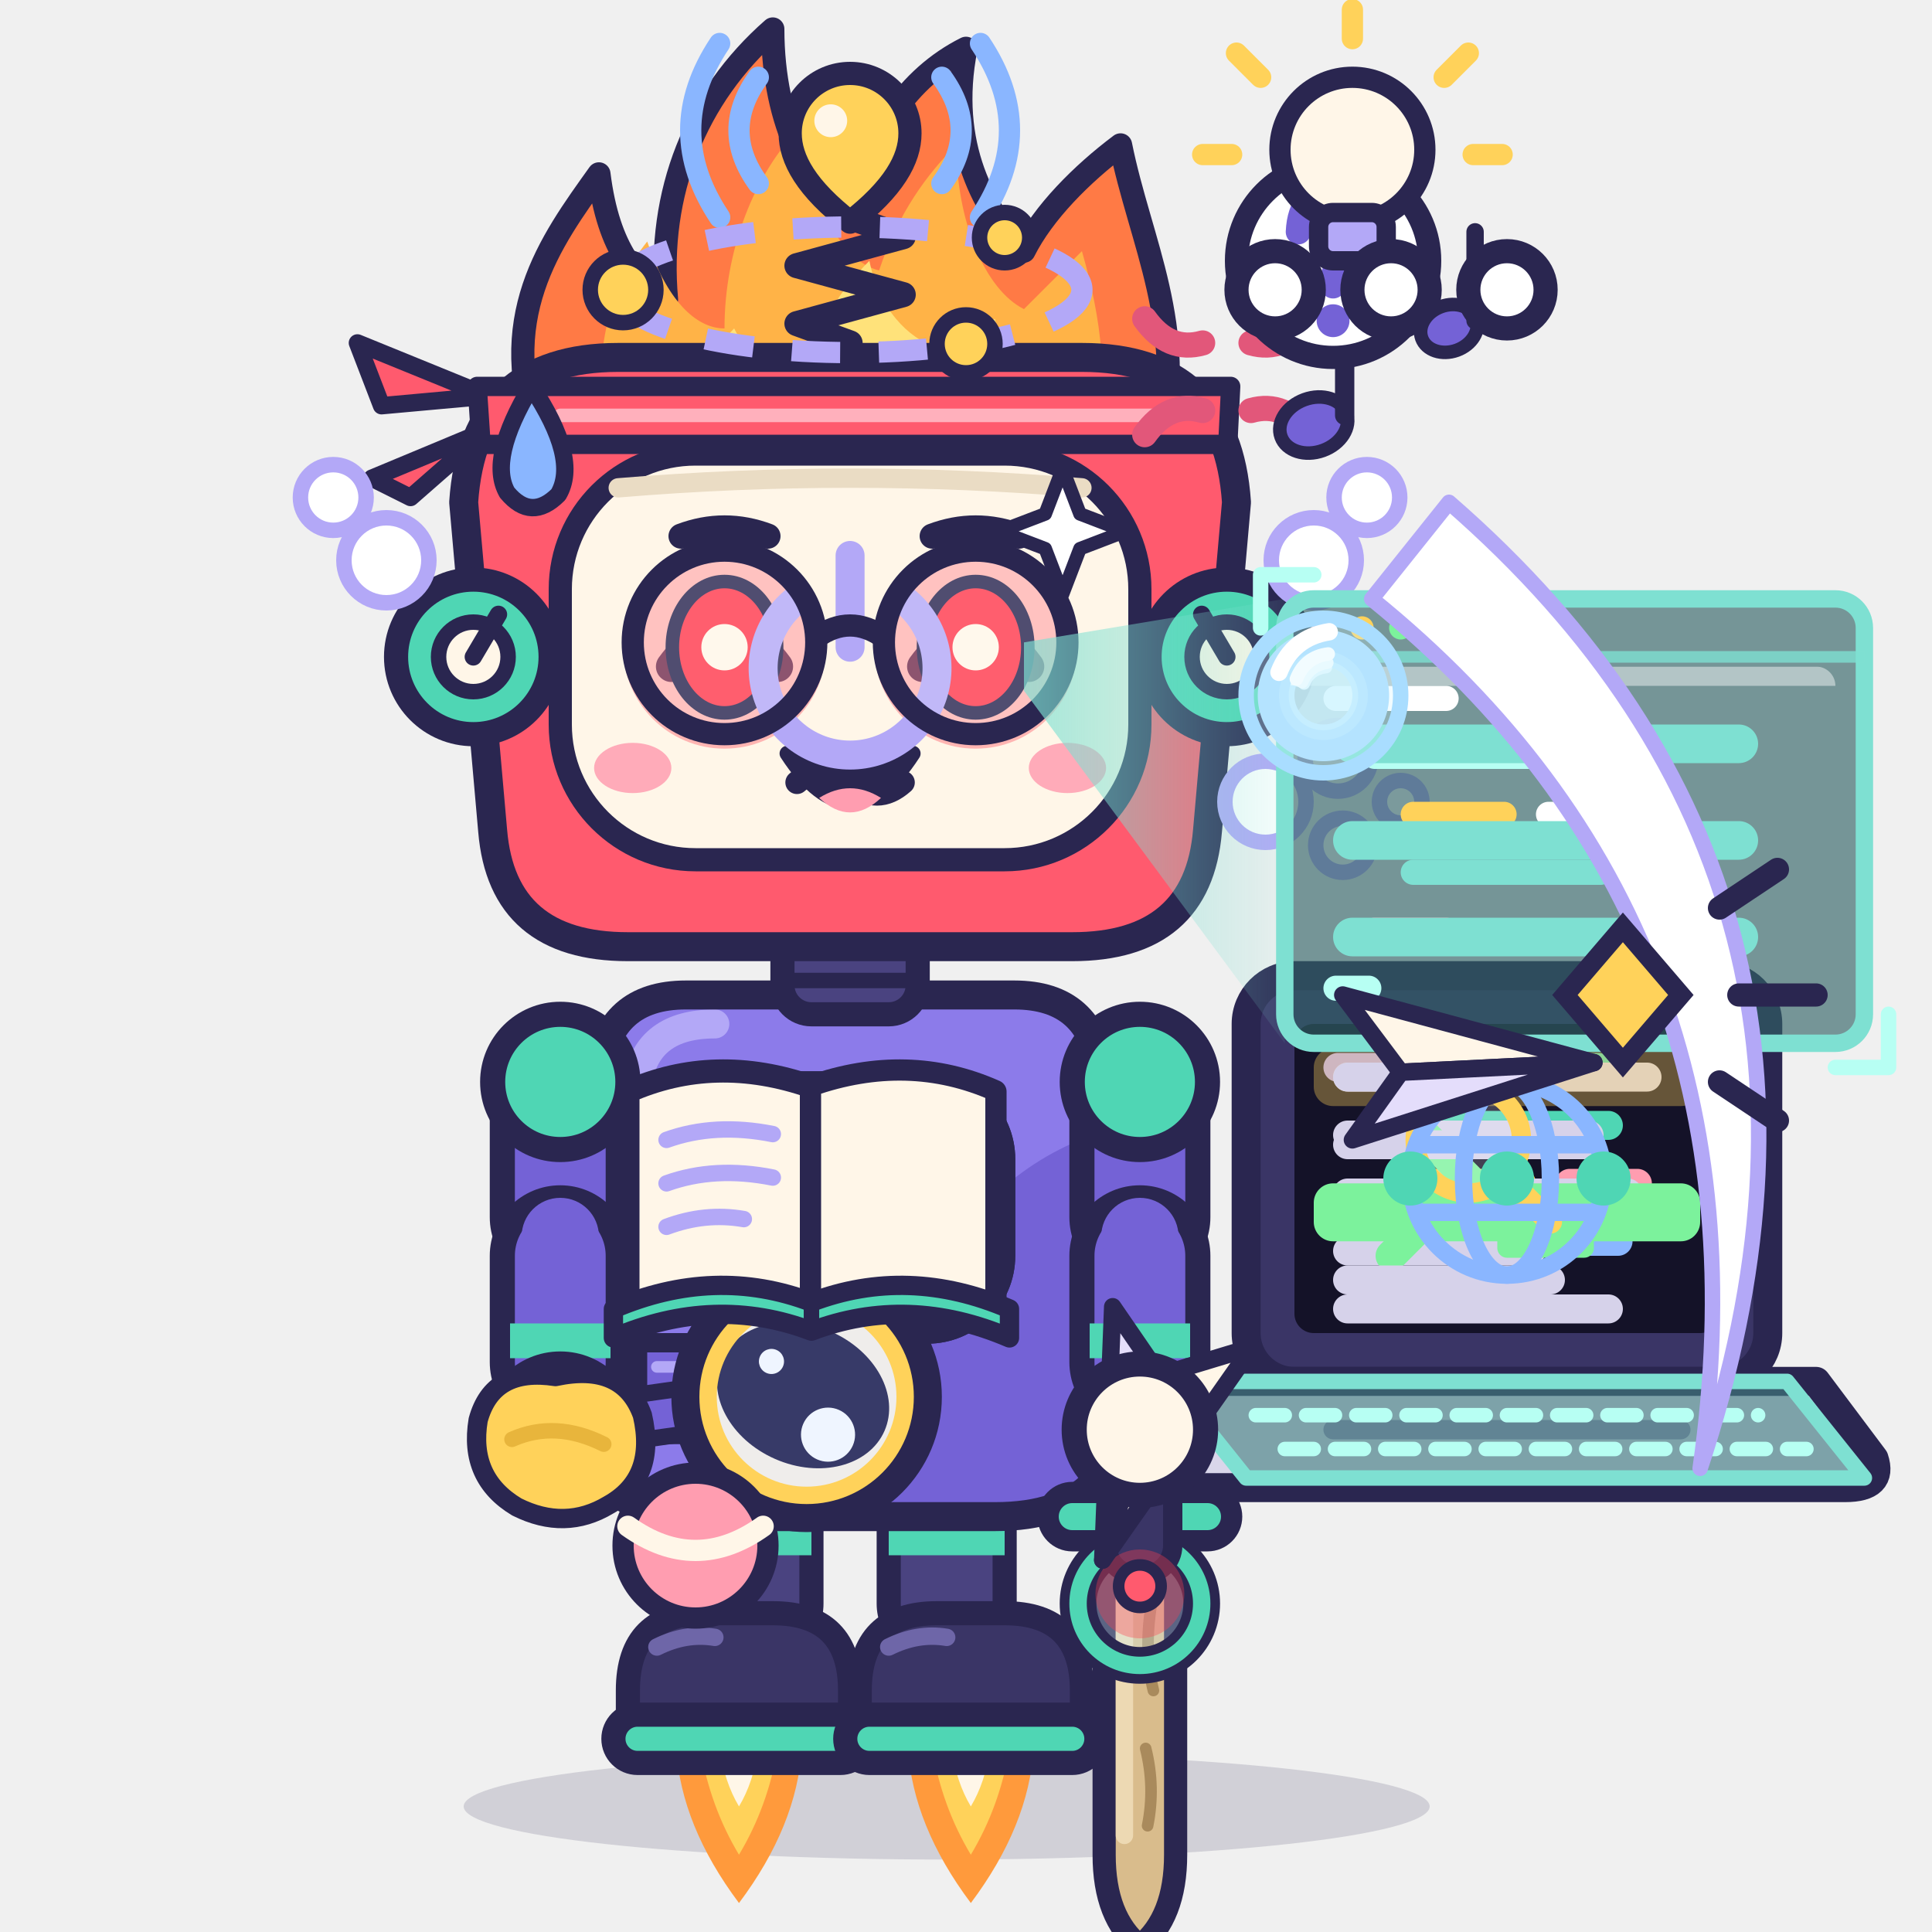
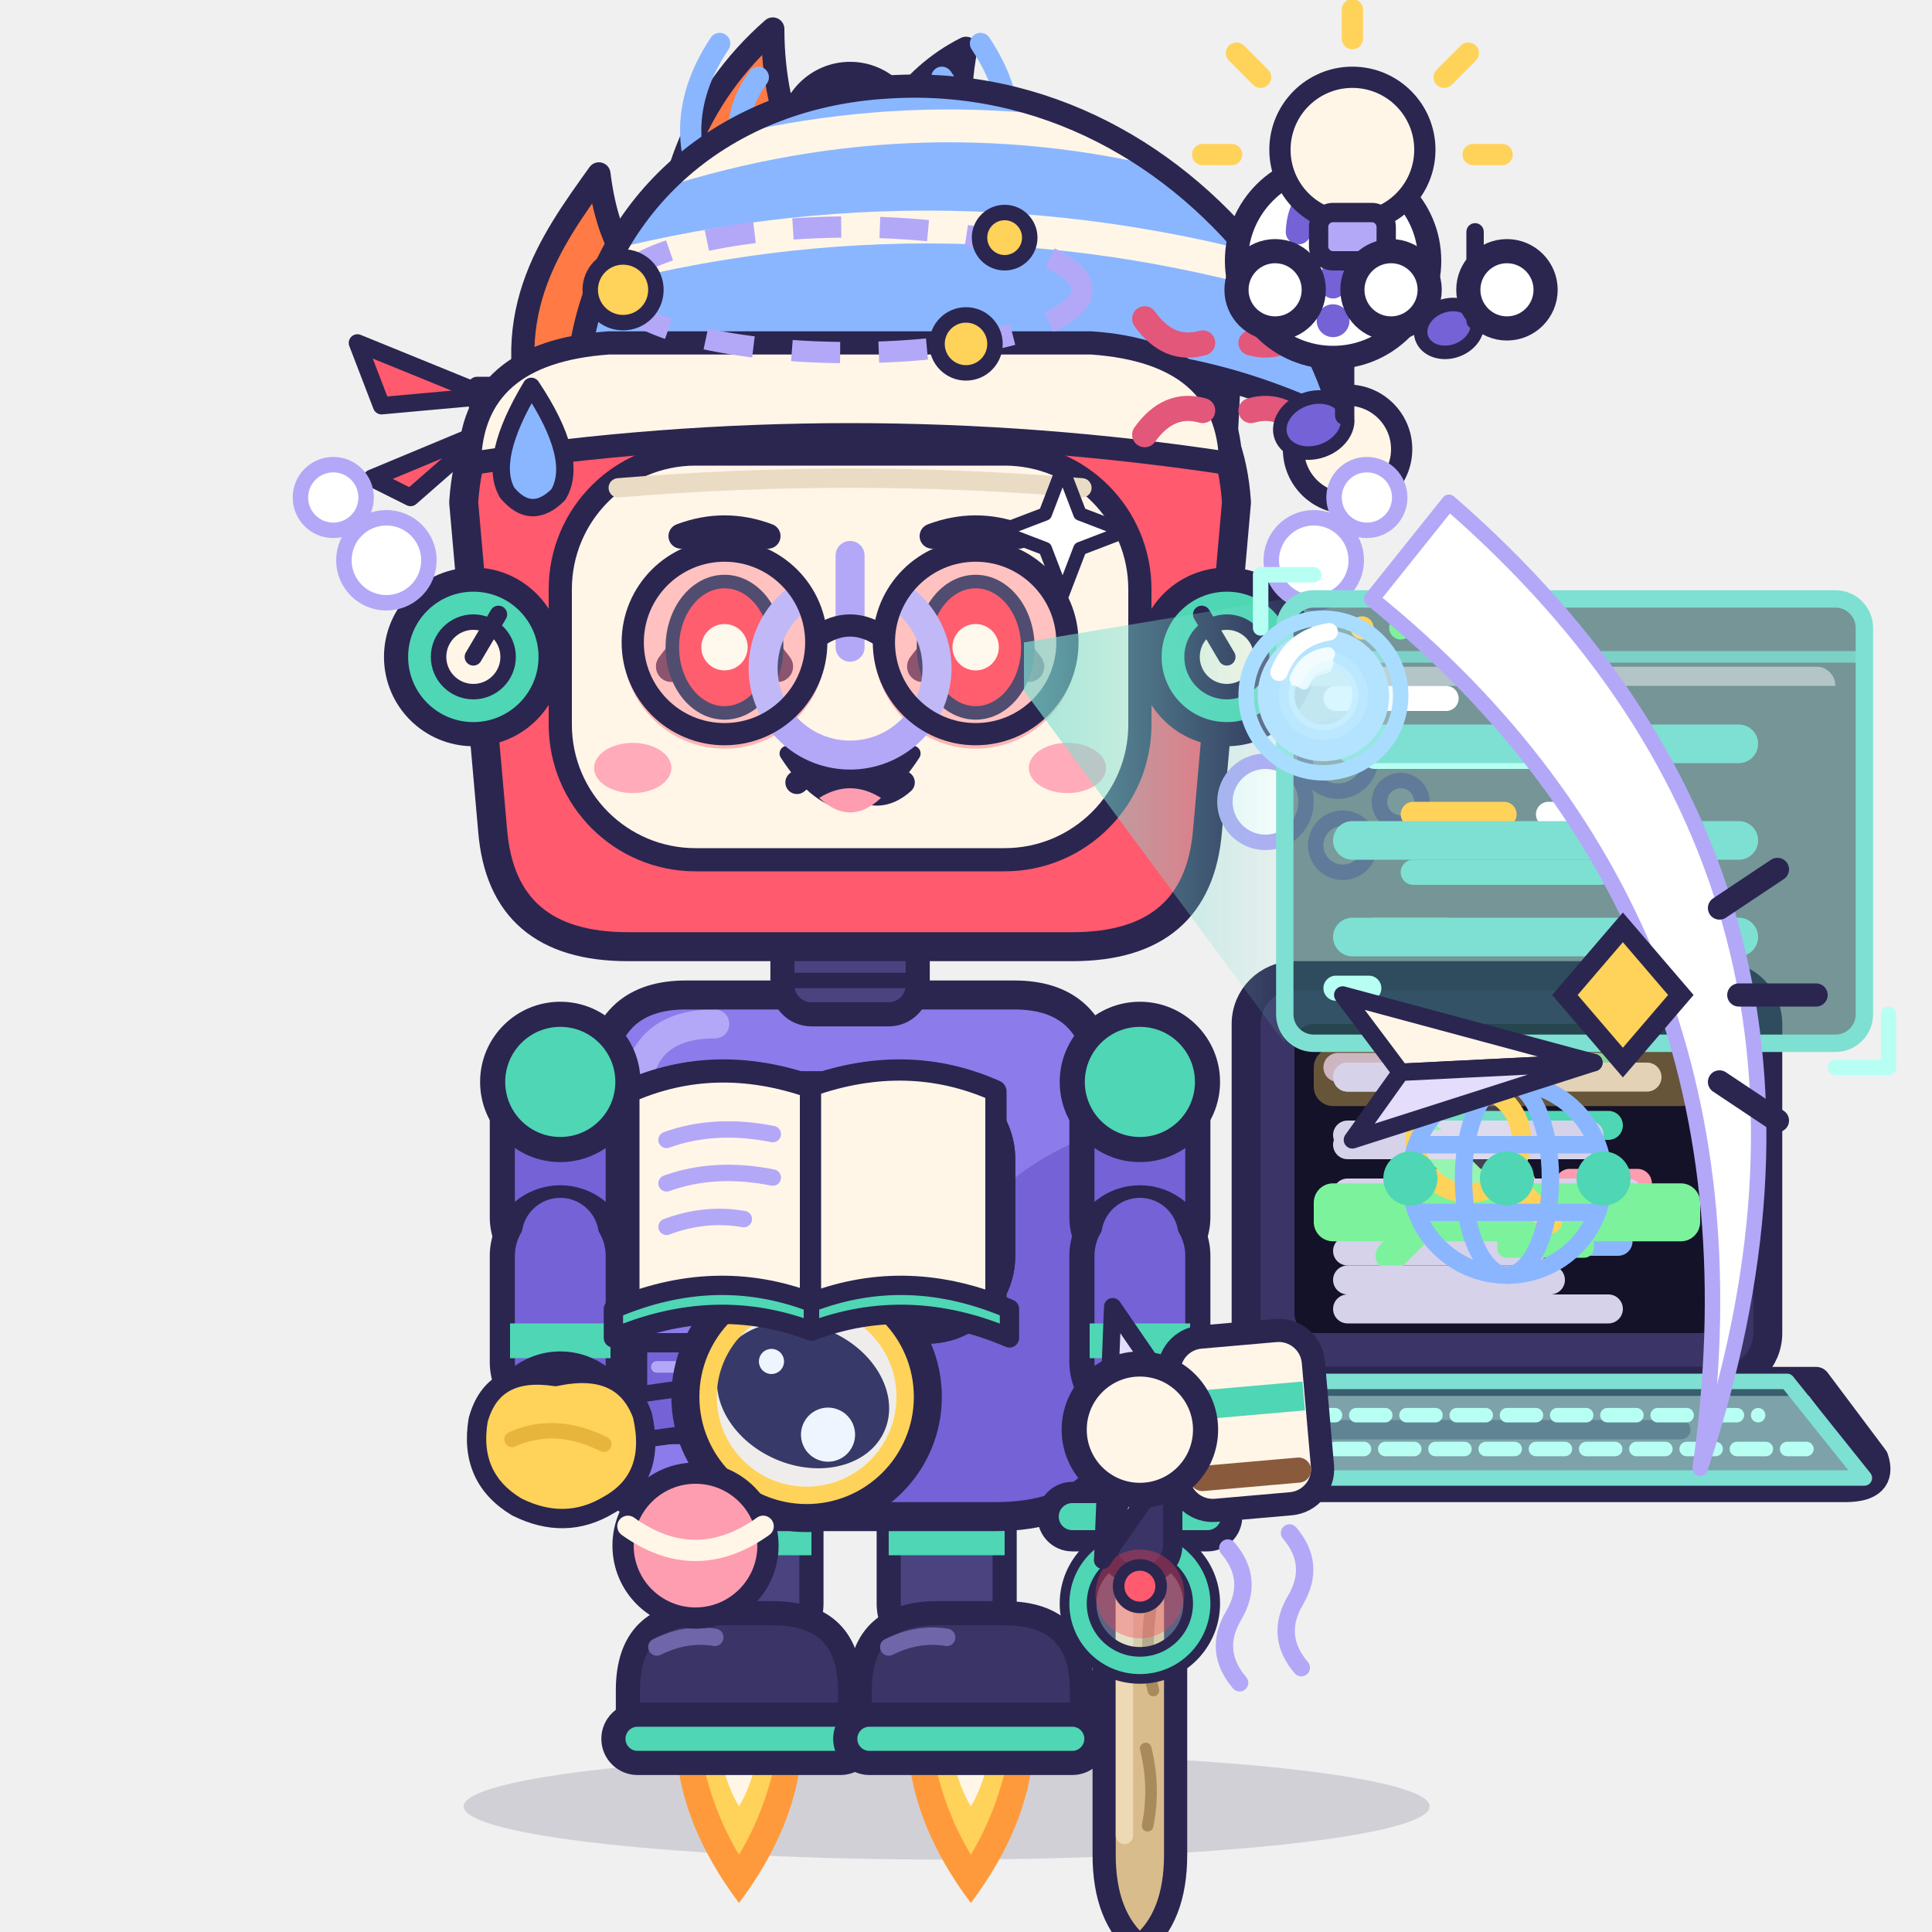
<svg xmlns="http://www.w3.org/2000/svg" viewBox="0 0 200 200" class="rb" role="img" aria-label="A small lilac robot with a laptop">
  <defs>
    <clipPath id="rb-screen-clip">
      <rect x="134" y="106" width="44" height="32" rx="2" />
    </clipPath>
    <clipPath id="rb-head-clip">
      <path d="M64 37 H112 Q127 37 128 52 L125 86 Q124 98 111 98 H65 Q52 98 51 86 L48 52 Q49 37 64 37 Z" />
    </clipPath>
    <clipPath id="rb-holo-clip">
      <rect x="134" y="69" width="56" height="37" rx="2" />
    </clipPath>
    <linearGradient id="rb-holo-beam" x1="0" y1="0" x2="1" y2="0">
      <stop offset="0" stop-color="#7EE0D2" stop-opacity=".7" />
      <stop offset="1" stop-color="#7EE0D2" stop-opacity=".08" />
    </linearGradient>
    <clipPath id="rb-body-clip">
      <path d="M71 103 H105 Q113 103 114 111 L116 143 Q117 157 103 157 H73 Q59 157 60 143 L62 111 Q63 103 71 103 Z" />
    </clipPath>
+     <clipPath id="rb-cap-clip">
+       <path d="M60 37 C62 22 74 10 92 9 C108 8 122 16 131 28 C135 33 138 39 139 44 C133 41 127 39 121 38 L116 37 Z" />
+     </clipPath>
  </defs>
  <ellipse class="rb-shadow" data-nohit="" cx="98" cy="187" rx="50" ry="5.5" fill="#2A2650" opacity=".16" />
  <g class="rb-fly">
    <g class="rb-float">
      <g class="rb-react">
        <g class="rb-figure">
          <g class="rb-legs">
            <g class="rb-leg rb-leg-l">
              <g class="rb-flame rb-flame-l" data-nohit="">
                <g class="rb-flicker">
                  <path d="M70 181 Q70.5 189 76.5 197 Q82.5 189 83 181 Z" fill="#FF9A3C" />
                  <path d="M72.5 181 Q73.5 187 76.5 192 Q79.5 187 80.5 181 Z" fill="#FFD25A" />
                  <path d="M74.5 181 Q75 184.5 76.5 187 Q78 184.5 78.5 181 Z" fill="#FFF6E8" />
                </g>
              </g>
              <rect x="72" y="146" width="12" height="25" rx="5" fill="#4A4380" stroke="#2A2650" stroke-width="2.5" />
              <rect x="72" y="157" width="12" height="4" fill="#4FD6B4" />
              <path d="M65 181 V175 Q65 167 73 167 H80 Q88 167 88 175 V181 Z" fill="#3A3566" stroke="#2A2650" stroke-width="2.5" stroke-linejoin="round" />
              <rect x="63.5" y="177.5" width="26" height="5" rx="2.5" fill="#4FD6B4" stroke="#2A2650" stroke-width="2.5" />
              <path d="M68 170.5 Q71 169 74 169.5" fill="none" stroke="#6E66A8" stroke-width="1.8" stroke-linecap="round" />
            </g>
            <g class="rb-leg rb-leg-r">
              <g class="rb-flame rb-flame-r" data-nohit="">
                <g class="rb-flicker">
                  <path d="M94 181 Q94.5 189 100.5 197 Q106.5 189 107 181 Z" fill="#FF9A3C" />
                  <path d="M96.5 181 Q97.5 187 100.5 192 Q103.5 187 104.5 181 Z" fill="#FFD25A" />
                  <path d="M98.5 181 Q99 184.5 100.5 187 Q102 184.5 102.5 181 Z" fill="#FFF6E8" />
                </g>
              </g>
              <rect x="92" y="146" width="12" height="25" rx="5" fill="#4A4380" stroke="#2A2650" stroke-width="2.5" />
              <rect x="92" y="157" width="12" height="4" fill="#4FD6B4" />
              <path d="M89 181 V175 Q89 167 97 167 H104 Q112 167 112 175 V181 Z" fill="#3A3566" stroke="#2A2650" stroke-width="2.5" stroke-linejoin="round" />
              <rect x="87.5" y="177.5" width="26" height="5" rx="2.5" fill="#4FD6B4" stroke="#2A2650" stroke-width="2.5" />
              <path d="M92 170.5 Q95 169 98 169.5" fill="none" stroke="#6E66A8" stroke-width="1.8" stroke-linecap="round" />
            </g>
          </g>
          <g class="rb-torso">
            <g class="rb-body">
              <path d="M71 103 H105 Q113 103 114 111 L116 143 Q117 157 103 157 H73 Q59 157 60 143 L62 111 Q63 103 71 103 Z" fill="#8C7BEA" />
              <g clip-path="url(#rb-body-clip)">
                <ellipse cx="122" cy="150" rx="30" ry="34" fill="#7462D6" />
                <path d="M66 112 Q67 106 74 106" fill="none" stroke="#B3A8F7" stroke-width="3" stroke-linecap="round" />
              </g>
              <path d="M71 103 H105 Q113 103 114 111 L116 143 Q117 157 103 157 H73 Q59 157 60 143 L62 111 Q63 103 71 103 Z" fill="none" stroke="#2A2650" stroke-width="3" stroke-linejoin="round" />
              <rect x="72" y="112" width="32" height="26" rx="8" fill="#FFF6E8" stroke="#2A2650" stroke-width="2.2" />
              <rect x="76" y="117.5" width="24" height="12" rx="6" fill="#2A2650" />
              <circle class="rb-led" cx="82.2" cy="123.5" r="3.6" fill="#FFD25A" />
              <g class="rb-meter" fill="#4FD6B4">
                <rect x="87.5" y="124.5" width="2.6" height="3" rx="1" />
                <rect x="91.6" y="122.5" width="2.6" height="5" rx="1" />
                <rect x="95.7" y="120.5" width="2.6" height="7" rx="1" />
              </g>
              <path d="M78 133.5 H98" stroke="#E2D5BE" stroke-width="2" stroke-linecap="round" />
              <g class="rb-hatch" data-nohit="">
                <rect x="73.5" y="113.5" width="29" height="23" rx="7" fill="#141228" />
                <g class="rb-hatch-missile">
                  <rect x="83" y="119" width="10" height="17" rx="4" fill="#EDEAF7" stroke="#2A2650" stroke-width="1.6" />
                  <path d="M83 123 Q83 114.5 88 112.5 Q93 114.5 93 123 Z" fill="#FF5A6E" stroke="#2A2650" stroke-width="1.6" stroke-linejoin="round" />
                </g>
                <circle data-launch="" cx="88" cy="116" r="2" fill="#FFD25A" opacity="0" />
                <g class="rb-hatch-door">
                  <rect x="72" y="112" width="32" height="26" rx="8" fill="#FFF6E8" stroke="#2A2650" stroke-width="2.2" />
                  <path d="M80 125 H96" stroke="#E2D5BE" stroke-width="2" stroke-linecap="round" />
                </g>
              </g>
              <path class="rb-pocket" d="M66 139 H80 V145 A3.5 3.5 0 0 1 76.5 148.5 H69.5 A3.5 3.5 0 0 1 66 145 Z" fill="#7462D6" stroke="#2A2650" stroke-width="2" stroke-linejoin="round" />
              <path d="M68 141.5 H78" stroke="#B3A8F7" stroke-width="1.2" stroke-dasharray="2 1.6" stroke-linecap="round" />
            </g>
            <rect class="rb-neck" x="81" y="93" width="14" height="12" rx="3" fill="#4A4380" stroke="#2A2650" stroke-width="2.5" />
            <path d="M82 98 H94 M82 101.5 H94" stroke="#2A2650" stroke-width="1.6" />
            <g class="rb-head">
              <g class="rb-blaze" data-nohit="">
                <path class="rb-blaze-outer" d="M56 46 C51 33 57 25 62 18 C63 26 66 29 69 31 C68 20 72 10 80 3 C80 13 84 20 88 22 C90 14 94 8 100 5 C98 15 102 22 106 26 C108 22 112 18 116 15 C118 25 123 34 120 46 Z" fill="#FF7A45" stroke="#2A2650" stroke-width="2.4" stroke-linejoin="round" />
                <path class="rb-blaze-mid" d="M63 46 C61 37 63 30 67 25 C69 31 72 34 75 34 C75 26 78 18 83 13 C84 21 87 27 91 28 C93 22 96 18 99 15 C99 23 102 30 106 32 C108 30 110 28 112 26 C114 33 115 40 113 46 Z" fill="#FFB347" />
                <path class="rb-blaze-core" d="M72 46 C71 41 73 37 76 34 C78 38 81 39 84 38 C85 33 87 30 90 27 C91 32 94 35 97 36 C99 35 101 34 103 33 C104 38 104 42 103 46 Z" fill="#FFE27A" />
              </g>
              <g class="rb-antenna">
                <path d="M88 39 V35.5 L82.5 33.5 L93.5 30.5 L82.5 27.5 L93.5 24.5 L88 22.5" fill="none" stroke="#2A2650" stroke-width="2.6" stroke-linecap="round" stroke-linejoin="round" />
                <path class="rb-antenna-ball" d="M88 23 C83.5 19.5 81.8 16.5 81.8 13.8 A6.2 6.2 0 1 1 94.2 13.8 C94.2 16.5 92.5 19.5 88 23 Z" fill="#FFD25A" stroke="#2A2650" stroke-width="2.4" stroke-linejoin="round" />
                <circle cx="86" cy="12.5" r="1.7" fill="#FFF6E8" />
                <g class="rb-signal" data-nohit="" fill="none" stroke="#8AB6FF" stroke-width="2.2" stroke-linecap="round">
                  <path class="rb-wave-1" d="M97.5 8 Q101.5 13.5 97.5 19 M78.5 8 Q74.5 13.5 78.5 19" />
                  <path class="rb-wave-2" d="M101.5 4.5 Q107.5 13.5 101.5 22.5 M74.5 4.5 Q68.5 13.5 74.5 22.5" />
                </g>
              </g>
              <path d="M64 37 H112 Q127 37 128 52 L125 86 Q124 98 111 98 H65 Q52 98 51 86 L48 52 Q49 37 64 37 Z" fill="#8C7BEA" />
              <g clip-path="url(#rb-head-clip)">
                <ellipse cx="134" cy="92" rx="34" ry="34" fill="#7462D6" />
                <path d="M56 50 Q57 42 66 41.5 H84" fill="none" stroke="#B3A8F7" stroke-width="3.2" stroke-linecap="round" />
              </g>
              <path class="rb-fume" data-nohit="" d="M64 37 H112 Q127 37 128 52 L125 86 Q124 98 111 98 H65 Q52 98 51 86 L48 52 Q49 37 64 37 Z" fill="#FF5A6E" />
              <path d="M64 37 H112 Q127 37 128 52 L125 86 Q124 98 111 98 H65 Q52 98 51 86 L48 52 Q49 37 64 37 Z" fill="none" stroke="#2A2650" stroke-width="3" stroke-linejoin="round" />
              <g class="rb-band" data-nohit="">
                <path class="rb-band-tail" d="M50.5 41 L37 35.5 L39.5 42 Z M50.5 44.5 L38.5 49.5 L42.5 51.5 Z" fill="#FF5A6E" stroke="#2A2650" stroke-width="1.8" stroke-linejoin="round" />
                <path d="M49.4 40 H127.4 L127.1 46 H49.8 Z" fill="#FF5A6E" stroke="#2A2650" stroke-width="2" stroke-linejoin="round" />
                <path d="M58 43 H120" stroke="#FFB0BC" stroke-width="1.4" stroke-linecap="round" />
+               </g>
+               <g class="rb-nightcap" data-nohit="">
+                 <path d="M60 37 C62 22 74 10 92 9 C108 8 122 16 131 28 C135 33 138 39 139 44 C133 41 127 39 121 38 L116 37 Z" fill="#8AB6FF" />
+                 <g clip-path="url(#rb-cap-clip)" fill="none" stroke="#FFF6E8" stroke-width="3.4" stroke-linecap="round">
+                   <path d="M58 29 Q96 18 134 29" />
+                   <path d="M66 18.5 Q94 9 122 16" />
+                 </g>
+                 <path d="M60 37 C62 22 74 10 92 9 C108 8 122 16 131 28 C135 33 138 39 139 44 C133 41 127 39 121 38 L116 37 Z" fill="none" stroke="#2A2650" stroke-width="2.4" stroke-linejoin="round" />
+                 <path d="M48.6 48 Q48.8 36.5 63 35.5 H113 Q127.2 36.5 127.4 48 Q88 42 48.6 48 Z" fill="#FFF6E8" stroke="#2A2650" stroke-width="2.4" stroke-linejoin="round" />
+                 <circle cx="139.5" cy="46.5" r="5.6" fill="#FFF6E8" stroke="#2A2650" stroke-width="2.2" />
              </g>
              <rect class="rb-visor" x="58" y="47" width="60" height="42" rx="14" fill="#FFF6E8" stroke="#2A2650" stroke-width="2.4" />
              <path d="M64 50.5 Q88 48.5 112 50.5" fill="none" stroke="#EADCC4" stroke-width="2" stroke-linecap="round" />
              <g class="rb-face">
                <g class="rb-brows" fill="none" stroke="#2A2650" stroke-width="2.6" stroke-linecap="round">
                  <path class="rb-brow rb-brow-l" d="M70.5 55.5 Q75 53.8 79.5 55.5" />
                  <path class="rb-brow rb-brow-r" d="M96.5 55.5 Q101 53.8 105.5 55.5" />
                </g>
                <g class="rb-look">
                  <g class="rb-eyes">
                    <ellipse cx="75" cy="67" rx="5.2" ry="6.8" fill="#2A2650" />
                    <ellipse cx="101" cy="67" rx="5.2" ry="6.8" fill="#2A2650" />
                    <circle cx="76.8" cy="64.4" r="1.7" fill="#FFFFFF" />
                    <circle cx="102.8" cy="64.4" r="1.7" fill="#FFFFFF" />
                  </g>
                  <g class="rb-eyes-happy" fill="none" stroke="#2A2650" stroke-width="3.2" stroke-linecap="round">
                    <path d="M69.5 69 Q75 61.5 80.5 69" />
                    <path d="M95.5 69 Q101 61.5 106.5 69" />
                  </g>
                  <g class="rb-holo-eye" data-nohit="" fill="none" stroke="#7EE0D2" stroke-width="1.6">
                    <circle cx="75" cy="67" r="4.4" />
                    <circle cx="101" cy="67" r="4.4" />
                  </g>
                  <g class="rb-laser" data-nohit="">
                    <circle class="rb-laser-halo" cx="75" cy="67" r="10.5" fill="#FF3B4E" opacity=".35" />
                    <circle class="rb-laser-halo" cx="101" cy="67" r="10.5" fill="#FF3B4E" opacity=".35" />
                    <ellipse data-eye="" cx="75" cy="67" rx="5.4" ry="6.8" fill="#FF3B4E" stroke="#2A2650" stroke-width="1.4" />
                    <ellipse data-eye="" cx="101" cy="67" rx="5.4" ry="6.8" fill="#FF3B4E" stroke="#2A2650" stroke-width="1.4" />
                    <circle cx="75" cy="67" r="2.4" fill="#FFF6E8" />
                    <circle cx="101" cy="67" r="2.4" fill="#FFF6E8" />
                  </g>
                </g>
                <path class="rb-mouth" d="M83 79 Q88 83.5 93 79" fill="none" stroke="#2A2650" stroke-width="2.6" stroke-linecap="round" />
                <ellipse class="rb-mouth-o" cx="88" cy="80.5" rx="2.4" ry="2.9" fill="#2A2650" />
                <path class="rb-mouth-worry" d="M82.5 81 Q85.2 78.6 88 81 Q90.8 83.4 93.5 81" fill="none" stroke="#2A2650" stroke-width="2.4" stroke-linecap="round" stroke-linejoin="round" />
                <g class="rb-mouth-grin">
                  <path d="M81.5 78 Q88 88 94.5 78 Z" fill="#2A2650" stroke="#2A2650" stroke-width="1.6" stroke-linejoin="round" />
                  <path d="M84.8 82.6 Q88 80.6 91.2 82.6 Q88 85.6 84.8 82.6 Z" fill="#FF9DB0" />
                </g>
                <ellipse class="rb-cheek" cx="65.5" cy="79.5" rx="4" ry="2.6" fill="#FF9DB0" opacity=".85" />
                <ellipse class="rb-cheek" cx="110.5" cy="79.5" rx="4" ry="2.6" fill="#FF9DB0" opacity=".85" />
              </g>
              <g class="rb-power" data-nohit="" fill="none" stroke="#B3A8F7" stroke-width="3" stroke-linecap="round">
                <path d="M82.3 62.2 A9 9 0 1 0 93.7 62.2" />
                <path d="M88 57.5 V67" />
              </g>
              <path class="rb-shine" data-nohit="" d="M110 48.5 L111.8 53.2 L116.5 55 L111.8 56.8 L110 61.5 L108.2 56.8 L103.5 55 L108.2 53.2 Z" fill="#FFFFFF" stroke="#2A2650" stroke-width="1.4" stroke-linejoin="round" />
              <g class="rb-puff" data-nohit="" fill="#FFFFFF" stroke="#B3A8F7" stroke-width="1.6">
                <circle cx="131" cy="83" r="4.2" />
                <circle cx="138.5" cy="78.5" r="3.4" />
                <circle cx="139" cy="87.5" r="2.8" />
                <circle cx="145" cy="83" r="2.2" />
              </g>
              <g class="rb-ear">
                <circle cx="49" cy="68" r="8" fill="#4FD6B4" stroke="#2A2650" stroke-width="2.5" />
                <circle cx="49" cy="68" r="3.6" fill="#FFF6E8" stroke="#2A2650" stroke-width="1.6" />
                <path class="rb-dial rb-dial-l" d="M49 68 L51.6 63.6" stroke="#2A2650" stroke-width="1.8" stroke-linecap="round" />
              </g>
              <g class="rb-ear">
                <circle cx="127" cy="68" r="8" fill="#4FD6B4" stroke="#2A2650" stroke-width="2.5" />
                <circle cx="127" cy="68" r="3.6" fill="#FFF6E8" stroke="#2A2650" stroke-width="1.6" />
                <path class="rb-dial rb-dial-r" d="M127 68 L124.4 63.6" stroke="#2A2650" stroke-width="1.8" stroke-linecap="round" />
              </g>
              <g class="rb-glasses" data-nohit="" fill="none" stroke="#2A2650" stroke-width="2.3">
                <circle cx="75" cy="66.5" r="9.5" fill="#FFFFFF" fill-opacity=".18" />
                <circle cx="101" cy="66.5" r="9.5" fill="#FFFFFF" fill-opacity=".18" />
                <path d="M84.5 66 Q88 63.5 91.5 66" />
              </g>
              <path class="rb-sweat" data-nohit="" d="M55 40 Q50.5 47.5 52.5 51 Q55 54 57.8 51.2 Q60 47.5 55 40 Z" fill="#8AB6FF" stroke="#2A2650" stroke-width="1.8" stroke-linejoin="round" />
              <g class="rb-anger" data-nohit="" fill="none" stroke="#E2577A" stroke-width="2.6" stroke-linecap="round">
                <path d="M118.5 33 Q121 36.5 124.5 35.5" />
                <path d="M129.5 35.5 Q133 36.5 135.5 33" />
                <path d="M118.5 45 Q121 41.5 124.5 42.5" />
                <path d="M129.5 42.5 Q133 41.5 135.5 45" />
              </g>
              <g class="rb-steam" data-nohit="" fill="#FFFFFF" stroke="#B3A8F7" stroke-width="1.6">
                <g class="rb-steam-l">
                  <circle cx="40" cy="58" r="4.4" />
                  <circle cx="34.5" cy="51.5" r="3.4" />
                </g>
                <g class="rb-steam-r">
                  <circle cx="136" cy="58" r="4.4" />
                  <circle cx="141.5" cy="51.5" r="3.4" />
                </g>
              </g>
              <g class="rb-dizzy" data-nohit="">
                <ellipse cx="88" cy="30" rx="24" ry="6.5" fill="none" stroke="#B3A8F7" stroke-width="2.2" stroke-dasharray="5 4" />
                <g class="rb-dizzy-dots" fill="#FFD25A" stroke="#2A2650" stroke-width="1.6">
                  <circle cx="64.5" cy="30" r="3.4" />
                  <circle cx="100" cy="35.6" r="3" />
                  <circle cx="104" cy="24.6" r="2.6" />
                </g>
              </g>
              <g class="rb-notes" data-nohit="" fill="#7462D6" stroke="#2A2650" stroke-width="1.4">
                <g class="rb-note-1">
                  <ellipse cx="136" cy="44" rx="3.6" ry="2.8" transform="rotate(-20 136 44)" />
                  <path d="M139.2 43 V31.5 L145 33.5" fill="none" stroke="#2A2650" stroke-width="2" stroke-linecap="round" stroke-linejoin="round" />
                </g>
                <g class="rb-note-2">
                  <ellipse cx="150" cy="34" rx="3" ry="2.4" transform="rotate(-20 150 34)" />
                  <path d="M152.7 33.2 V24" fill="none" stroke="#2A2650" stroke-width="1.8" stroke-linecap="round" />
                </g>
              </g>
              <g class="rb-question" data-nohit="">
                <circle cx="138" cy="27" r="10" fill="#FFFFFF" stroke="#2A2650" stroke-width="2.4" />
                <path d="M134.4 24 Q134.6 19.8 138.2 19.8 Q141.8 19.8 141.8 23.4 Q141.8 26 138.6 27.4 Q138 27.8 138 29.6" fill="none" stroke="#7462D6" stroke-width="2.6" stroke-linecap="round" stroke-linejoin="round" />
                <circle cx="138" cy="33.2" r="1.7" fill="#7462D6" />
              </g>
            </g>
            <g class="rb-arm rb-arm-back">
              <rect x="52" y="106" width="12" height="26" rx="6" fill="#7462D6" stroke="#2A2650" stroke-width="2.6" />
              <g class="rb-forearm rb-forearm-back">
                <rect x="52" y="124" width="12" height="23" rx="6" fill="#7462D6" stroke="#2A2650" stroke-width="2.6" />
                <rect x="52.8" y="137" width="10.4" height="3.6" fill="#4FD6B4" />
                <circle cx="58" cy="128" r="4" fill="#7462D6" />
                <g class="rb-magnifier" data-nohit="">
                  <path d="M60 147.6 L72 145.9" stroke="#2A2650" stroke-width="6.4" stroke-linecap="round" />
                  <path d="M60 147.6 L72 145.9" stroke="#7462D6" stroke-width="3" stroke-linecap="round" />
                  <circle cx="83.5" cy="144.6" r="12.5" fill="#FFF6E8" />
                  <g transform="rotate(113.6 83.5 144.6)">
                    <ellipse cx="83.5" cy="145" rx="7.2" ry="9.2" fill="#2A2650" />
                    <circle cx="86.2" cy="141" r="2.8" fill="#FFFFFF" />
                    <circle cx="81.6" cy="149.4" r="1.3" fill="#FFFFFF" />
                    <path d="M75 137.5 Q78.5 133.6 84 133.4" fill="none" stroke="#FFFFFF" stroke-width="2.2" stroke-linecap="round" opacity=".8" />
                  </g>
                  <circle cx="83.5" cy="144.6" r="12.5" fill="#8AB6FF" fill-opacity=".14" stroke="#2A2650" stroke-width="3" />
                  <circle cx="83.5" cy="144.6" r="10.2" fill="none" stroke="#FFD25A" stroke-width="1.8" />
                </g>
                <circle cx="58" cy="148" r="6.8" fill="#FFF6E8" stroke="#2A2650" stroke-width="2.6" />
                <g class="rb-cloth" data-nohit="">
                  <path d="M49.5 147 Q51 141.5 57.5 142.5 Q64.5 141 66.5 146.5 Q68 153 63 155.8 Q58.5 158.5 53.5 156 Q48.5 153 49.5 147 Z" fill="#FFD25A" stroke="#2A2650" stroke-width="2" stroke-linejoin="round" />
                  <path d="M53 149 Q57.5 147 62.5 149.5" fill="none" stroke="#E8B53C" stroke-width="1.6" stroke-linecap="round" />
                </g>
              </g>
              <circle cx="58" cy="112" r="7" fill="#4FD6B4" stroke="#2A2650" stroke-width="2.6" />
            </g>
            <g class="rb-ball" data-nohit="">
              <circle cx="72" cy="160" r="7.5" fill="#FF9DB0" stroke="#2A2650" stroke-width="2.2" />
              <path d="M65 158 Q72 163 79 158" fill="none" stroke="#FFF6E8" stroke-width="2.2" stroke-linecap="round" />
            </g>
            <g class="rb-book" data-nohit="">
              <path d="M65 113 Q74 109 84 112.5 V136 Q74 132.5 65 136.5 Z" fill="#FFF6E8" stroke="#2A2650" stroke-width="2.4" stroke-linejoin="round" />
              <path d="M84 112.5 Q94 109 103 113 V136.5 Q94 132.5 84 136 Z" fill="#FFFFFF" stroke="#2A2650" stroke-width="2.4" stroke-linejoin="round" />
              <path d="M69 118 Q74 116.2 80 117.4 M69 122.5 Q74 120.7 80 121.9 M69 127 Q73 125.5 77 126.2 M88 117.4 Q94 116.2 99 118 M88 121.9 Q94 120.7 99 122.5" fill="none" stroke="#B3A8F7" stroke-width="1.7" stroke-linecap="round" />
              <path class="rb-book-page" d="M84 112.5 Q94 109 103 113 V136.5 Q94 132.5 84 136 Z" fill="#FFF6E8" stroke="#2A2650" stroke-width="2" stroke-linejoin="round" />
              <path d="M63.5 135.5 Q74 131 84 134.8 Q94 131 104.5 135.5 L104.5 138.5 Q94 134 84 137.8 Q74 134 63.5 138.5 Z" fill="#4FD6B4" stroke="#2A2650" stroke-width="2" stroke-linejoin="round" />
              <path d="M84 112.5 V137.6" stroke="#2A2650" stroke-width="1.6" />
            </g>
            <g class="rb-laptop">
              <g class="rb-lid">
                <rect x="129" y="101" width="54" height="42" rx="5" fill="#3A3566" stroke="#2A2650" stroke-width="3" />
                <rect x="134" y="106" width="44" height="32" rx="2" fill="#141228" />
                <g clip-path="url(#rb-screen-clip)" data-nohit="">
                  <g class="rb-code">
                    <rect x="137" y="109" width="16" height="3" rx="1.5" fill="#B3A8F7" />
                    <rect x="155" y="109" width="12" height="3" rx="1.5" fill="#4FD6B4" />
                    <rect x="142" y="115" width="26" height="3" rx="1.5" fill="#4FD6B4" />
                    <rect x="147" y="121" width="12" height="3" rx="1.5" fill="#FFD25A" />
                    <rect x="161" y="121" width="10" height="3" rx="1.5" fill="#FF9DB0" />
                    <rect x="147" y="127" width="22" height="3" rx="1.5" fill="#8AB6FF" />
                    <rect x="142" y="133" width="10" height="3" rx="1.5" fill="#FF9DB0" />
                    <rect x="137" y="139" width="6" height="3" rx="1.5" fill="#B3A8F7" />
                    <rect x="137" y="145" width="24" height="3" rx="1.5" fill="#4FD6B4" />
                    <rect x="142" y="151" width="16" height="3" rx="1.5" fill="#FFD25A" />
                    <rect x="137" y="157" width="16" height="3" rx="1.5" fill="#B3A8F7" />
                    <rect x="155" y="157" width="12" height="3" rx="1.5" fill="#4FD6B4" />
                    <rect x="142" y="163" width="26" height="3" rx="1.5" fill="#4FD6B4" />
                    <rect x="147" y="169" width="12" height="3" rx="1.5" fill="#FFD25A" />
                    <rect x="161" y="169" width="10" height="3" rx="1.5" fill="#FF9DB0" />
                    <rect x="147" y="175" width="22" height="3" rx="1.5" fill="#8AB6FF" />
                    <rect x="142" y="181" width="10" height="3" rx="1.5" fill="#FF9DB0" />
                    <rect x="137" y="187" width="6" height="3" rx="1.5" fill="#B3A8F7" />
                    <rect x="137" y="193" width="24" height="3" rx="1.5" fill="#4FD6B4" />
                    <rect x="142" y="199" width="16" height="3" rx="1.5" fill="#FFD25A" />
                  </g>
                  <g class="rb-page">
                    <rect x="138" y="110" width="34" height="3" rx="1.5" fill="#D6D2EA" />
                    <rect x="138" y="116" width="28" height="3" rx="1.5" fill="#D6D2EA" />
                    <rect x="138" y="122" width="32" height="3" rx="1.5" fill="#D6D2EA" />
                    <rect x="138" y="128" width="22" height="3" rx="1.5" fill="#D6D2EA" />
                    <rect x="138" y="134" width="30" height="3" rx="1.5" fill="#D6D2EA" />
                    <rect class="rb-highlight" x="136" y="108.5" width="40" height="6" rx="2" fill="#FFD25A" opacity=".35" />
                  </g>
                  <g class="rb-prompt">
                    <path d="M144 114 L152 122 L144 130" fill="none" stroke="#7CF29C" stroke-width="3.2" stroke-linecap="round" stroke-linejoin="round" />
                    <rect class="rb-cursor" x="155" y="127" width="10" height="3.2" rx="1" fill="#7CF29C" />
                  </g>
                  <g class="rb-find">
                    <rect x="138" y="110" width="20" height="3" rx="1.5" fill="#D6D2EA" />
                    <rect x="138" y="117" width="28" height="3" rx="1.5" fill="#D6D2EA" />
                    <rect x="138" y="124" width="16" height="3" rx="1.5" fill="#D6D2EA" />
                    <rect x="138" y="131" width="24" height="3" rx="1.5" fill="#D6D2EA" />
                    <rect class="rb-find-hit" x="136" y="122.5" width="40" height="6" rx="2" fill="#7CF29C" />
                    <g class="rb-lens">
                      <circle cx="152" cy="118" r="5.5" fill="#FFFFFF" fill-opacity=".2" stroke="#FFD25A" stroke-width="2" />
                      <path d="M156 122 L160.5 126.5" stroke="#FFD25A" stroke-width="2.4" stroke-linecap="round" />
                    </g>
                  </g>
                  <g class="rb-globe" fill="none" stroke="#8AB6FF" stroke-width="1.8">
                    <circle cx="156" cy="122" r="10" />
                    <ellipse class="rb-meridian" cx="156" cy="122" rx="4.5" ry="10" />
                    <path d="M146.5 118.5 H165.5 M146.5 125.5 H165.5" />
                  </g>
                  <g class="rb-spinner" fill="#4FD6B4">
                    <circle class="rb-dot rb-dot-1" cx="146" cy="122" r="2.8" />
                    <circle class="rb-dot rb-dot-2" cx="156" cy="122" r="2.8" />
                    <circle class="rb-dot rb-dot-3" cx="166" cy="122" r="2.8" />
                  </g>
                </g>
              </g>
              <path class="rb-base" d="M124 143 H188 L194 151 Q195 154 191 154 H121 Q117 154 118 151 Z" fill="#D9D6EA" stroke="#2A2650" stroke-width="3" stroke-linejoin="round" />
              <path d="M138 148 H174" stroke="#8F89B3" stroke-width="2" stroke-linecap="round" />
            </g>
            <g class="rb-holo" data-nohit="">
              <path class="rb-holo-cone" d="M106 66.5 L133 62 V108 L106 71.5 Z" fill="url(#rb-holo-beam)" />
              <g class="rb-holo-screen">
                <rect x="133" y="62" width="60" height="46" rx="3" fill="#0E2A33" fill-opacity=".55" />
                <rect x="133" y="62" width="60" height="46" rx="3" fill="#7EE0D2" fill-opacity=".2" stroke="#7EE0D2" stroke-width="1.8" />
                <path d="M133 68 H193" stroke="#7EE0D2" stroke-width="1.2" stroke-opacity=".8" />
                <circle cx="137" cy="65" r="1.2" fill="#FF9DB0" />
                <circle cx="141" cy="65" r="1.2" fill="#FFD25A" />
                <circle cx="145" cy="65" r="1.2" fill="#7CF29C" />
                <path d="M130.5 59.5 H136 M130.5 59.5 V65 M195.5 110.5 H190 M195.5 110.5 V105" fill="none" stroke="#B7FFF3" stroke-width="1.6" stroke-linecap="round" />
                <g clip-path="url(#rb-holo-clip)">
                  <g class="rb-holo-code">
                    <rect x="137" y="71" width="14" height="2.6" rx="1.3" fill="#FFFFFF" />
                    <rect x="153" y="71" width="12" height="2.6" rx="1.3" fill="#7EE0D2" />
                    <rect x="141" y="77" width="26" height="2.6" rx="1.3" fill="#B7FFF3" />
                    <rect x="145" y="83" width="12" height="2.6" rx="1.3" fill="#FFD25A" />
                    <rect x="159" y="83" width="16" height="2.6" rx="1.3" fill="#FFFFFF" />
                    <rect x="145" y="89" width="22" height="2.6" rx="1.3" fill="#7EE0D2" />
                    <rect x="141" y="95" width="10" height="2.6" rx="1.3" fill="#FF9DB0" />
                    <rect x="137" y="101" width="6" height="2.6" rx="1.3" fill="#B7FFF3" />
                    <rect x="137" y="107" width="14" height="2.6" rx="1.3" fill="#FFFFFF" />
                    <rect x="153" y="107" width="12" height="2.6" rx="1.3" fill="#7EE0D2" />
                    <rect x="141" y="113" width="26" height="2.6" rx="1.3" fill="#B7FFF3" />
                    <rect x="145" y="119" width="12" height="2.6" rx="1.3" fill="#FFD25A" />
                    <rect x="159" y="119" width="16" height="2.6" rx="1.3" fill="#FFFFFF" />
                    <rect x="145" y="125" width="22" height="2.6" rx="1.3" fill="#7EE0D2" />
                    <rect x="141" y="131" width="10" height="2.6" rx="1.3" fill="#FF9DB0" />
                    <rect x="137" y="137" width="6" height="2.6" rx="1.3" fill="#B7FFF3" />
                  </g>
                  <g class="rb-holo-bars" fill="#7EE0D2">
                    <rect class="rb-holo-bar" x="138" y="75" width="44" height="4" rx="2" />
                    <rect class="rb-holo-bar" x="138" y="85" width="44" height="4" rx="2" />
                    <rect class="rb-holo-bar" x="138" y="95" width="44" height="4" rx="2" />
                  </g>
                  <rect class="rb-holo-scan" x="133" y="69" width="60" height="2" fill="#FFFFFF" opacity=".45" />
                </g>
              </g>
              <g class="rb-holo-keys">
                <path d="M121 143 H185 L193 153 H129 Z" fill="#0E2A33" fill-opacity=".45" />
                <path d="M121 143 H185 L193 153 H129 Z" fill="#7EE0D2" fill-opacity=".3" stroke="#7EE0D2" stroke-width="1.6" stroke-linejoin="round" />
                <path d="M130 146.5 H182 M133 150 H187" stroke="#B7FFF3" stroke-width="1.5" stroke-dasharray="3 2.2" stroke-linecap="round" />
              </g>
            </g>
            <g class="rb-arm rb-arm-front">
              <rect x="112" y="106" width="12" height="26" rx="6" fill="#7462D6" stroke="#2A2650" stroke-width="2.6" />
              <g class="rb-forearm rb-forearm-front">
                <rect x="112" y="124" width="12" height="23" rx="6" fill="#7462D6" stroke="#2A2650" stroke-width="2.6" />
                <rect x="112.8" y="137" width="10.4" height="3.6" fill="#4FD6B4" />
                <circle cx="118" cy="128" r="4" fill="#7462D6" />
                <g class="rb-sword" data-nohit="">
                  <rect x="115" y="141" width="6" height="14" rx="2" fill="#2A2650" />
                  <rect x="108.5" y="154.5" width="19" height="5" rx="2.5" fill="#4FD6B4" stroke="#2A2650" stroke-width="2.2" />
                  <path d="M114.3 159.5 H121.7 V192 Q121.7 198.5 118 201.5 Q114.3 198.5 114.3 192 Z" fill="#D9BC8C" stroke="#2A2650" stroke-width="2.4" stroke-linejoin="round" />
                  <path d="M116.4 163 V190" stroke="#EDD9B3" stroke-width="1.8" stroke-linecap="round" />
                  <path d="M119.2 166 Q118.4 171 119.4 175 M118.6 181 Q119.6 185 118.8 189" fill="none" stroke="#A98A5C" stroke-width="1.2" stroke-linecap="round" />
                </g>
                <g class="rb-wand" data-nohit="">
                  <path d="M118 151 V160" stroke="#2A2650" stroke-width="3.6" stroke-linecap="round" />
                  <path d="M118 151 V160" stroke="#4FD6B4" stroke-width="1.6" stroke-linecap="round" />
                  <circle cx="118" cy="166" r="6.4" fill="#CFF4FF" fill-opacity=".3" stroke="#2A2650" stroke-width="3.8" />
                  <circle cx="118" cy="166" r="6.4" fill="none" stroke="#4FD6B4" stroke-width="1.8" />
                </g>
                <g class="rb-pointer" data-nohit="">
                  <rect x="114.6" y="146" width="6.8" height="17" rx="3" fill="#3A3566" stroke="#2A2650" stroke-width="2" />
                  <rect x="115.6" y="150" width="4.8" height="2.6" rx="1" fill="#4FD6B4" />
                  <circle cx="118" cy="165" r="4.6" fill="#FF3B4E" opacity=".35" />
                  <circle cx="118" cy="164.2" r="2.2" fill="#FF5A6E" stroke="#2A2650" stroke-width="1.2" />
                </g>
                <g class="rb-plane-held" data-nohit="">
                  <g transform="rotate(110 118 148)">
                    <path d="M132 147 L106 140 L112 148 Z" fill="#FFF6E8" stroke="#2A2650" stroke-width="1.8" stroke-linejoin="round" />
                    <path d="M132 147 L112 148 L107 155 Z" fill="#E4DDFB" stroke="#2A2650" stroke-width="1.8" stroke-linejoin="round" />
                  </g>
                </g>
+                 <g class="rb-mug" data-nohit="">
+                   <g transform="rotate(175 118 148)">
+                     <g class="rb-coffee-steam" fill="none" stroke="#B3A8F7" stroke-width="1.8" stroke-linecap="round">
+                       <path d="M103.5 136 Q101 132.5 103.5 129 Q106 125.5 103.5 122" />
+                       <path d="M110 135 Q107.5 131.5 110 128 Q112.5 124.5 110 121" />
+                     </g>
+                     <path d="M114 142.5 H117 Q122 142.5 122 148 Q122 153.5 117 153.5 H114" fill="none" stroke="#2A2650" stroke-width="2.6" />
+                     <rect x="99.5" y="139" width="15" height="18" rx="3.6" fill="#FFF6E8" stroke="#2A2650" stroke-width="2.4" />
+                     <path d="M102 142.4 H112" stroke="#8A5A3C" stroke-width="2.6" stroke-linecap="round" />
+                     <path d="M100.8 150 H113.2" stroke="#4FD6B4" stroke-width="3" />
+                   </g>
+                 </g>
                <circle cx="118" cy="148" r="6.8" fill="#FFF6E8" stroke="#2A2650" stroke-width="2.6" />
              </g>
              <circle cx="118" cy="112" r="7" fill="#4FD6B4" stroke="#2A2650" stroke-width="2.6" />
            </g>
          </g>
          <g class="rb-bubbles" data-nohit="" fill="#CFF4FF" fill-opacity=".28" stroke="#A9DDFF" stroke-width="1.6">
            <g class="rb-bubble rb-bubble-1">
              <circle cx="137" cy="72" r="5" />
              <path d="M134.4 70.4 Q135.2 68.4 137.4 68.1" fill="none" stroke="#FFFFFF" stroke-width="1.4" stroke-linecap="round" />
            </g>
            <g class="rb-bubble rb-bubble-2">
              <circle cx="137" cy="72" r="3.8" />
              <path d="M135 70.8 Q135.6 69.3 137.3 69.1" fill="none" stroke="#FFFFFF" stroke-width="1.2" stroke-linecap="round" />
            </g>
            <g class="rb-bubble rb-bubble-3">
              <circle cx="137" cy="72" r="6" />
              <path d="M133.8 70.2 Q134.8 67.6 137.5 67.2" fill="none" stroke="#FFFFFF" stroke-width="1.5" stroke-linecap="round" />
            </g>
            <g class="rb-bubble rb-bubble-4">
              <circle cx="137" cy="72" r="4.4" />
              <path d="M134.8 70.6 Q135.5 68.9 137.4 68.6" fill="none" stroke="#FFFFFF" stroke-width="1.3" stroke-linecap="round" />
            </g>
            <g class="rb-bubble rb-bubble-5">
              <circle cx="137" cy="72" r="5.4" />
              <path d="M134.2 70.3 Q135.1 68 137.5 67.7" fill="none" stroke="#FFFFFF" stroke-width="1.4" stroke-linecap="round" />
            </g>
            <g class="rb-bubble rb-bubble-6">
              <circle cx="137" cy="72" r="8" />
              <path d="M132.4 69.6 Q133.8 66 137.6 65.4" fill="none" stroke="#FFFFFF" stroke-width="1.8" stroke-linecap="round" />
            </g>
          </g>
          <g class="rb-plane-fly" data-nohit="">
            <path d="M165 110 L139 103 L145 111 Z" fill="#FFF6E8" stroke="#2A2650" stroke-width="1.8" stroke-linejoin="round" />
            <path d="M165 110 L145 111 L140 118 Z" fill="#E4DDFB" stroke="#2A2650" stroke-width="1.8" stroke-linejoin="round" />
          </g>
          <path class="rb-swoosh" data-nohit="" d="M150 52 Q196 92 176 152 Q184 96 142 62 Z" fill="#FFFFFF" stroke="#B3A8F7" stroke-width="1.6" stroke-linejoin="round" />
          <g class="rb-clang" data-nohit="">
            <path d="M168 96 L174 103 L168 110 L162 103 Z" fill="#FFD25A" stroke="#2A2650" stroke-width="2" />
            <path d="M178 94 L184 90 M180 103 H188 M178 112 L184 116" stroke="#2A2650" stroke-width="2.4" stroke-linecap="round" />
          </g>
          <g class="rb-bulb" data-nohit="">
            <g class="rb-bulb-rays" fill="none" stroke="#FFD25A" stroke-width="2.2" stroke-linecap="round">
              <path d="M140 4 V1 M149.5 8 L152 5.5 M130.5 8 L128 5.5 M152.5 16 H155.5 M127.5 16 H124.5" />
            </g>
            <circle class="rb-bulb-glass" cx="140" cy="15.5" r="7.5" fill="#FFF6E8" stroke="#2A2650" stroke-width="2.2" />
            <rect x="136.5" y="22" width="7" height="5" rx="1.5" fill="#B3A8F7" stroke="#2A2650" stroke-width="2" />
          </g>
          <g class="rb-thought" data-nohit="" fill="#FFFFFF" stroke="#2A2650" stroke-width="2.5">
            <circle class="rb-thought-dot rb-thought-1" cx="132" cy="30" r="4" />
            <circle class="rb-thought-dot rb-thought-2" cx="144" cy="30" r="4" />
            <circle class="rb-thought-dot rb-thought-3" cx="156" cy="30" r="4" />
          </g>
        </g>
      </g>
    </g>
  </g>
</svg>
